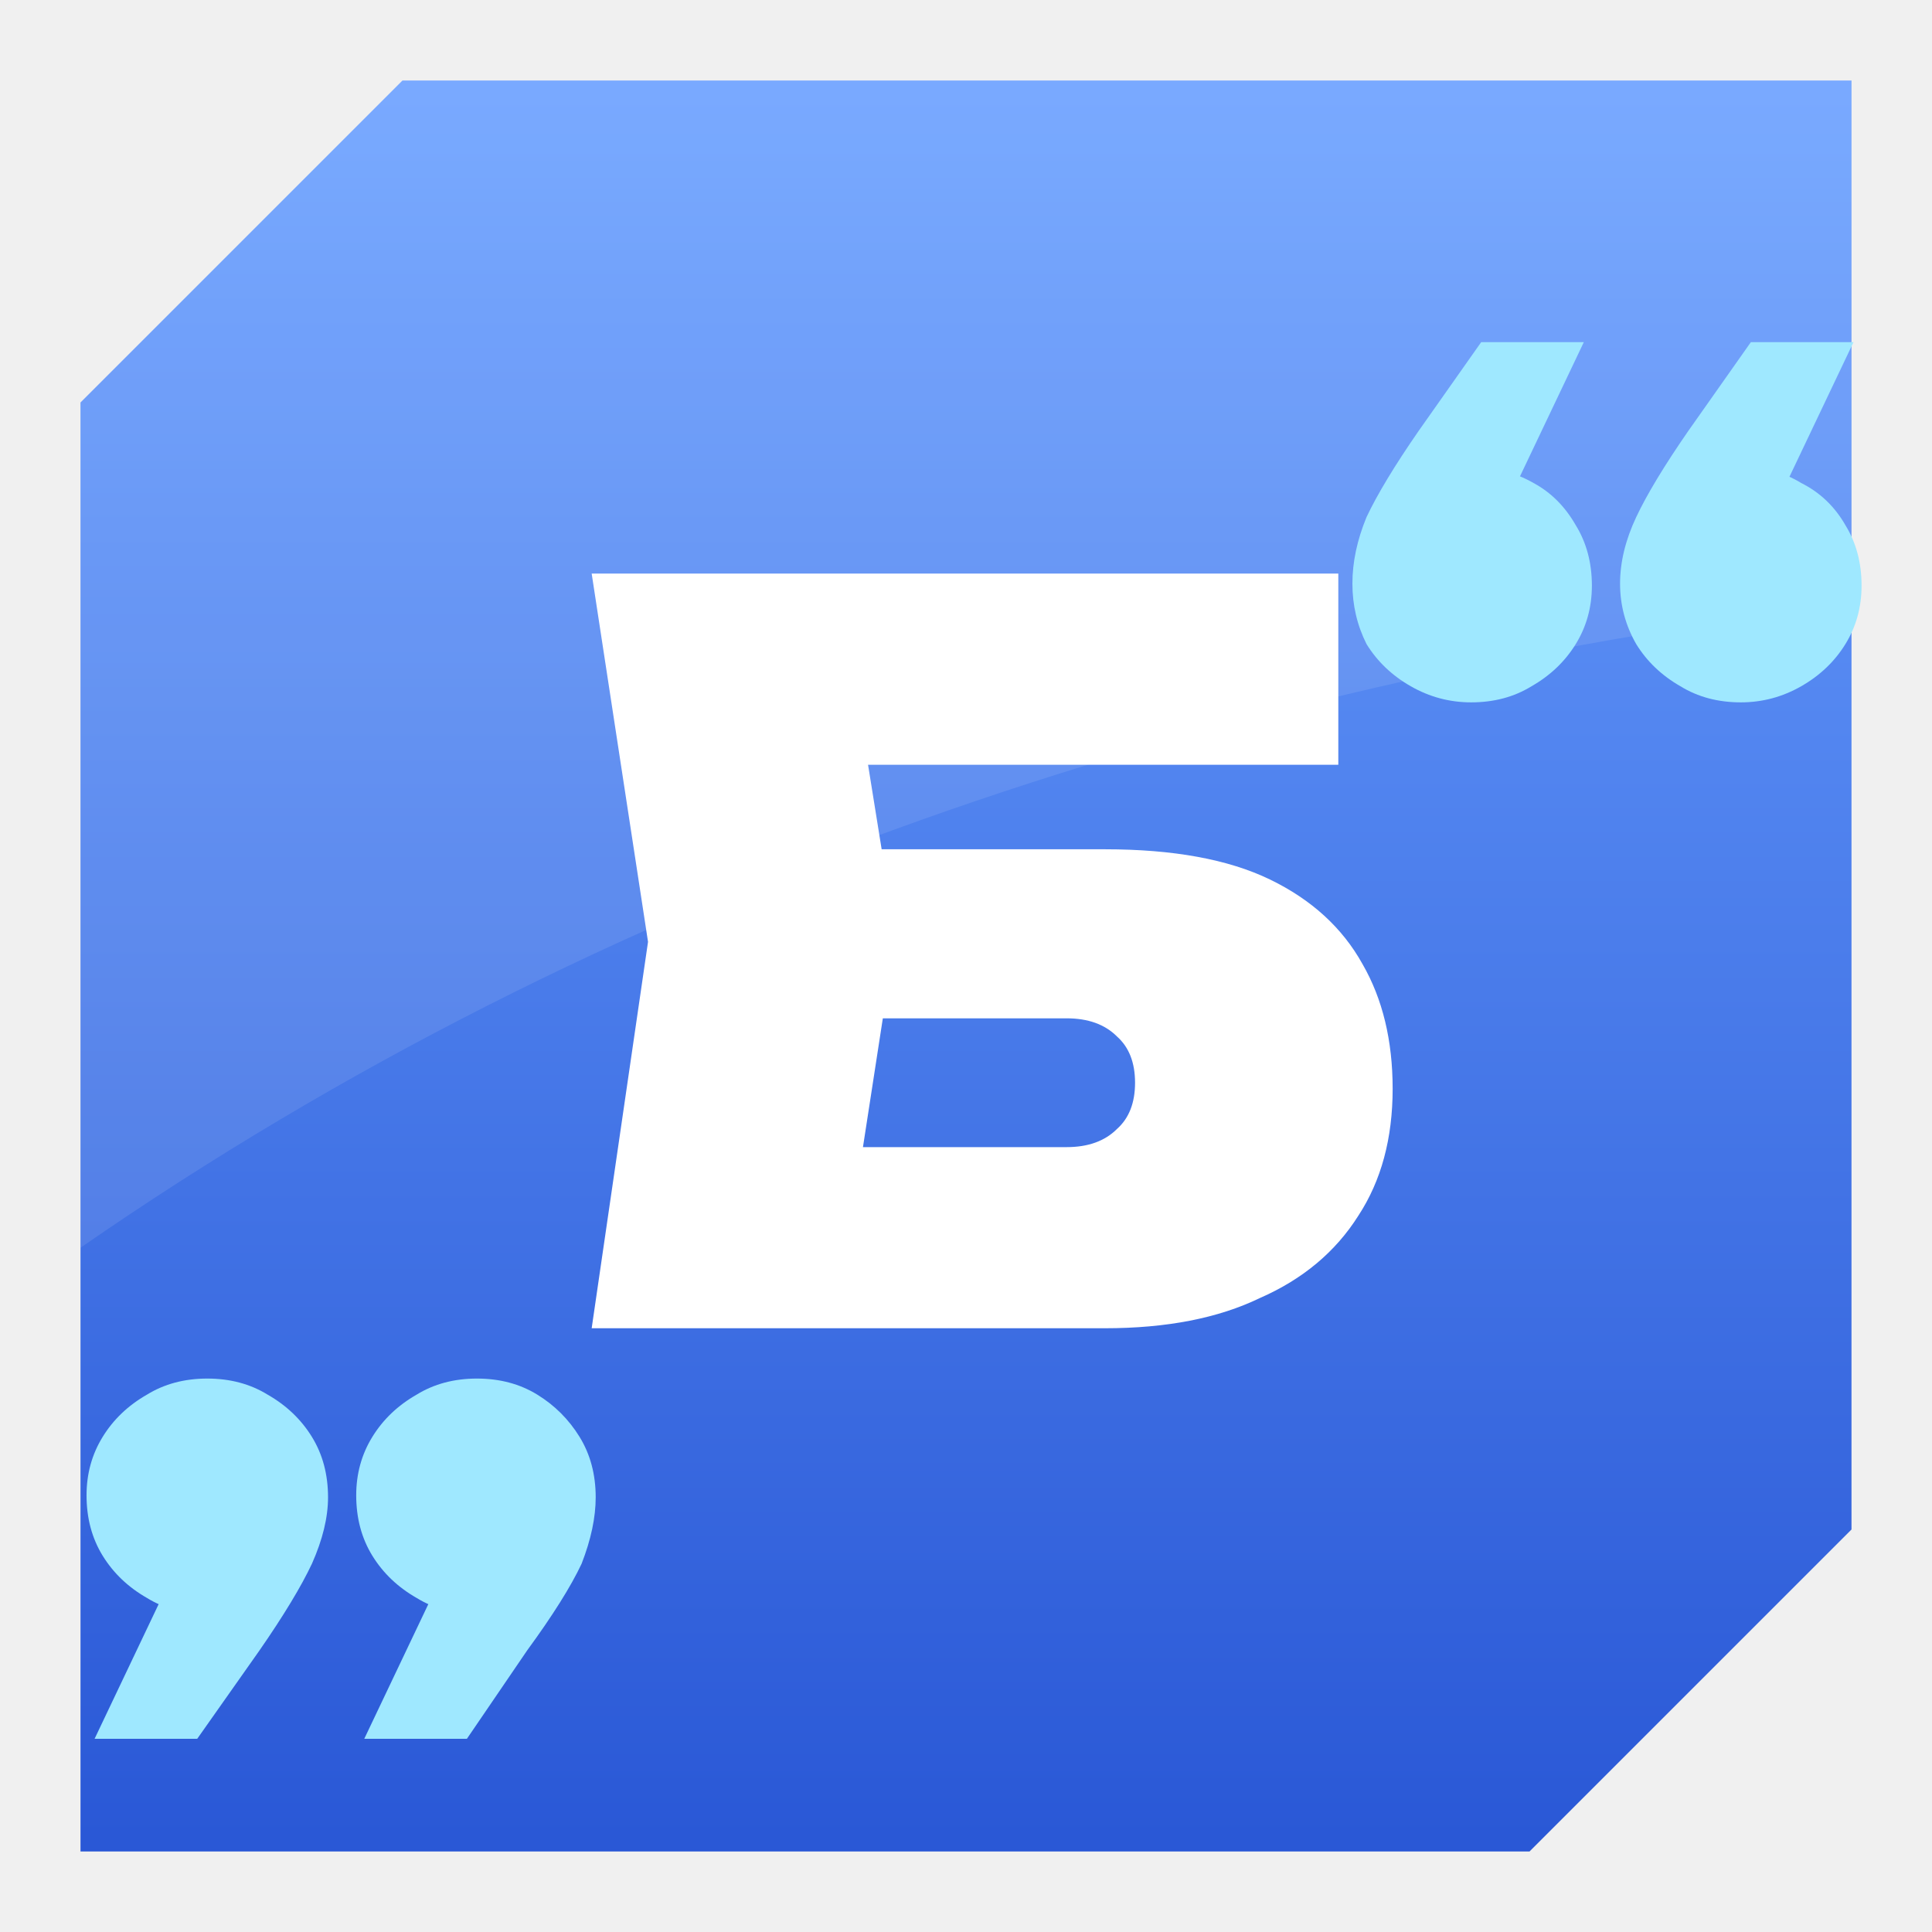
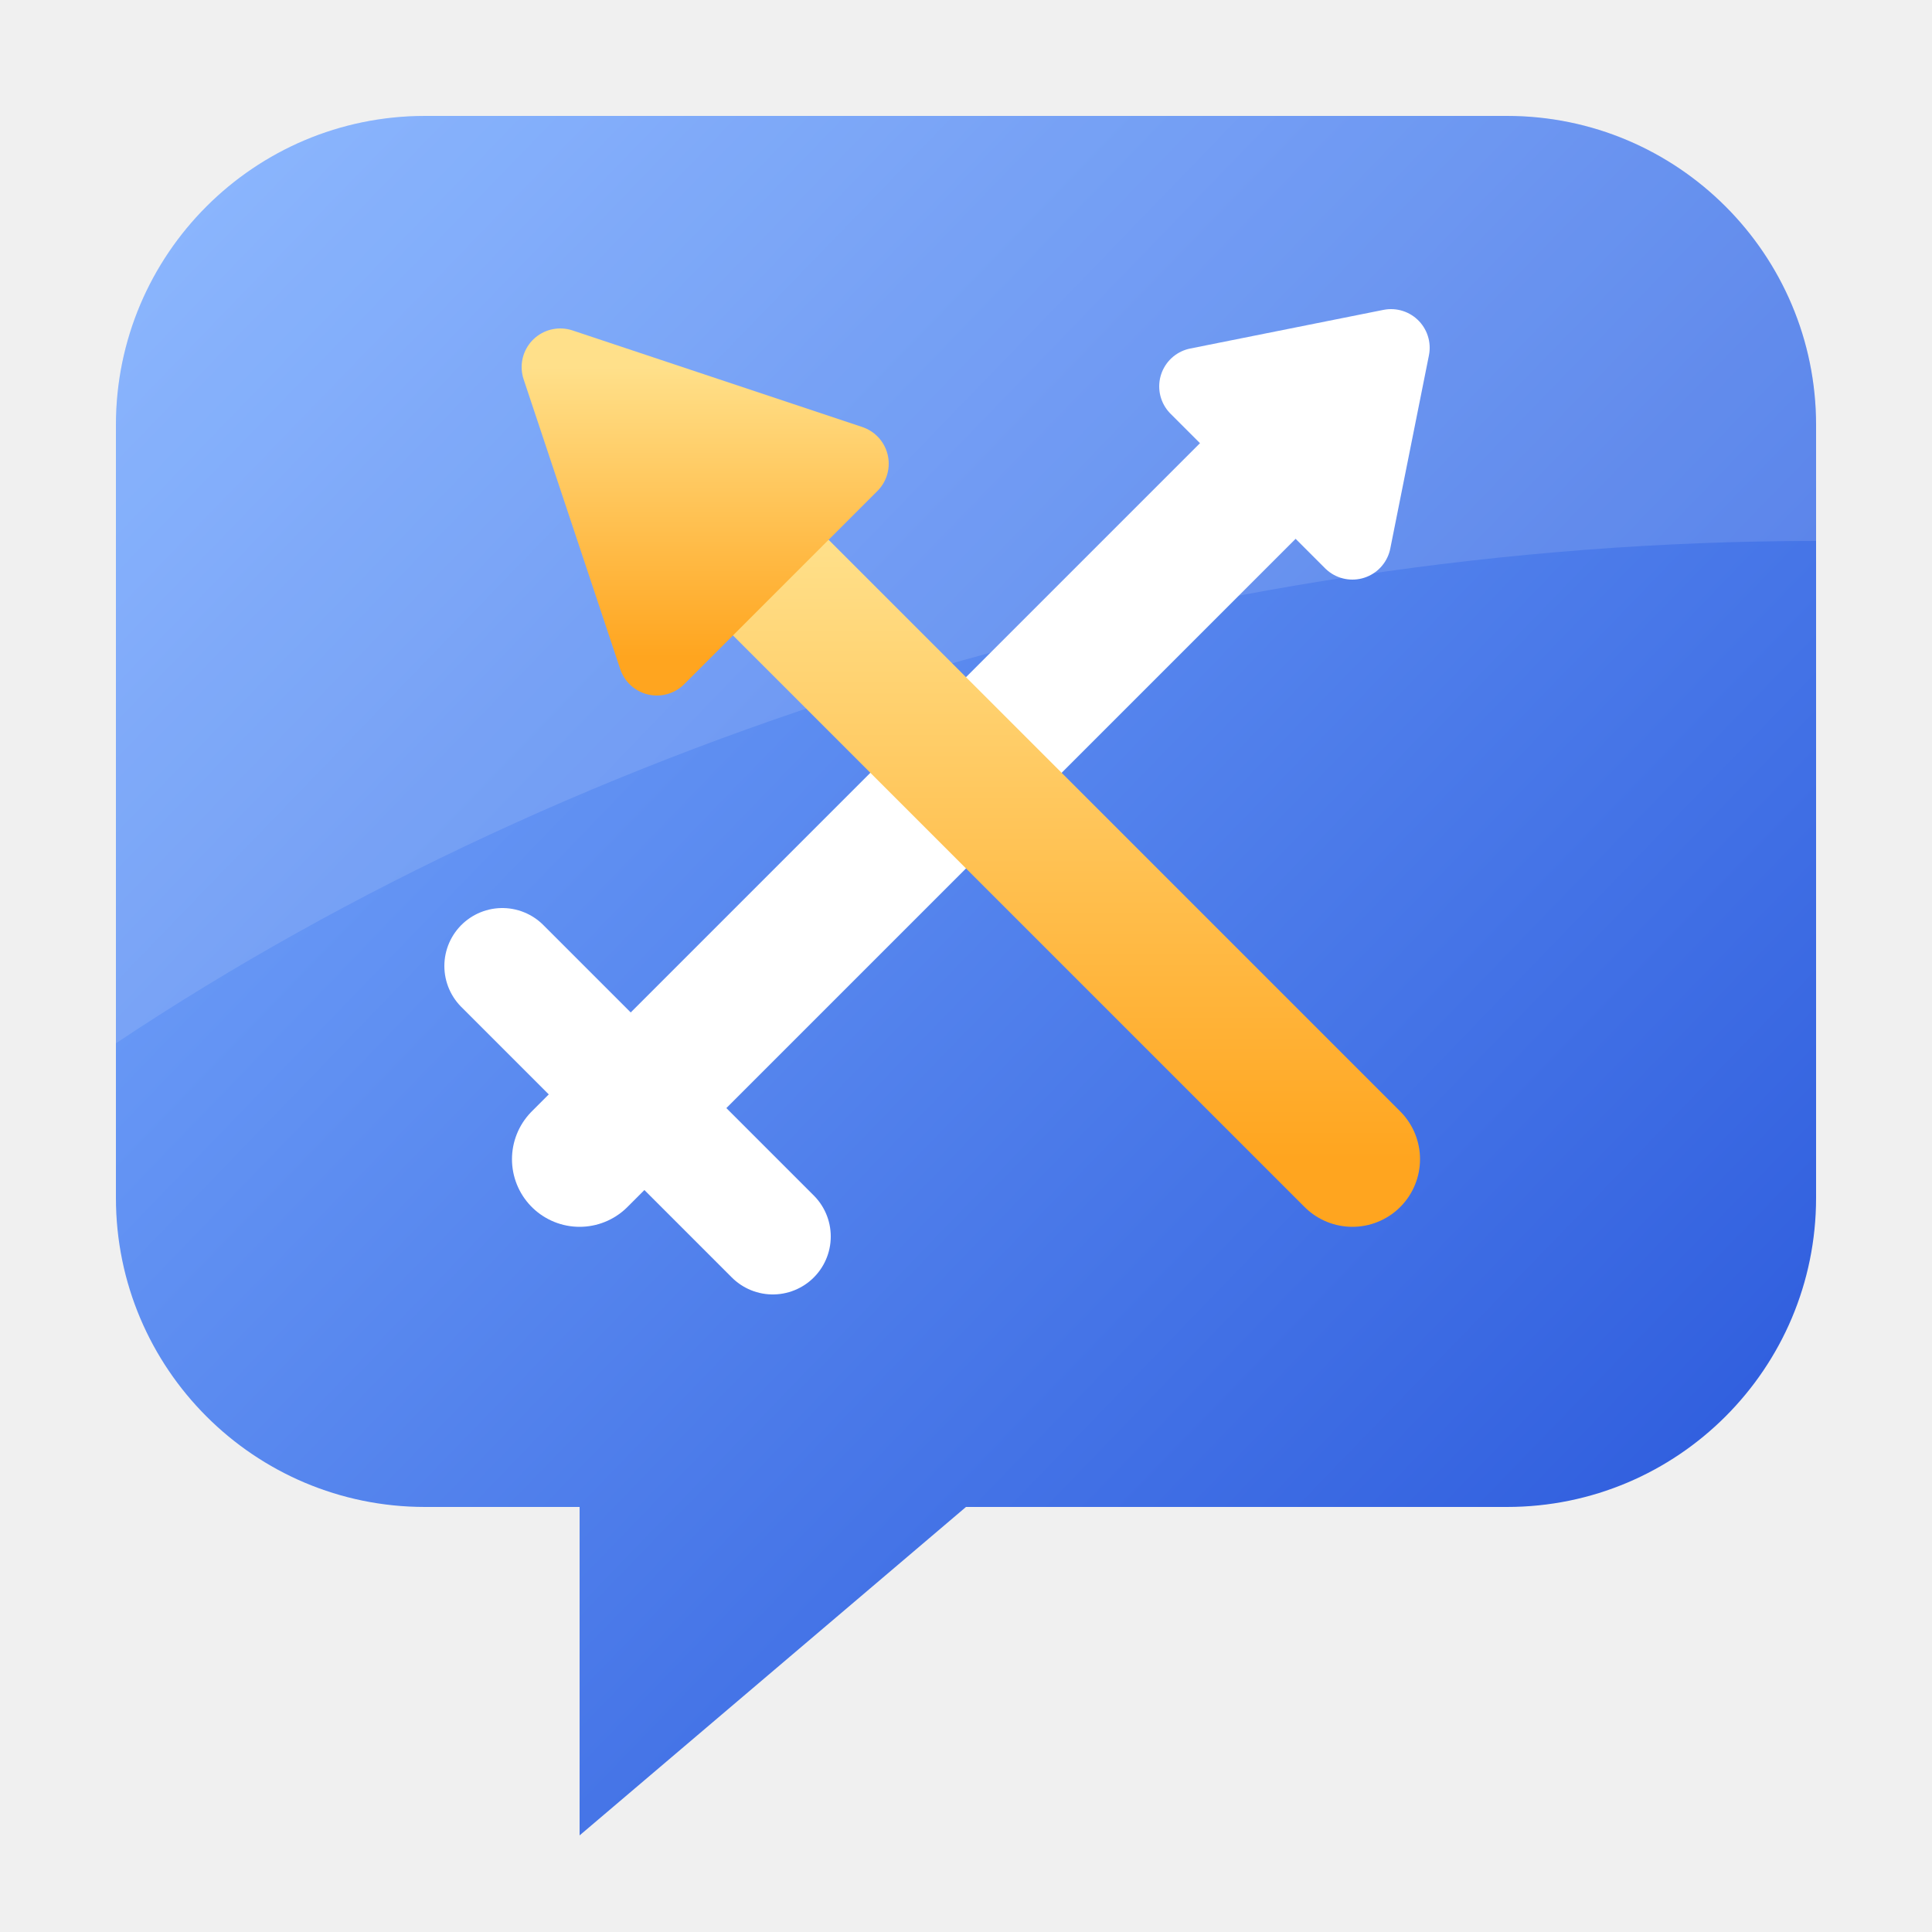
- <svg xmlns="http://www.w3.org/2000/svg" viewBox="0 0 96 96">
+ <svg xmlns="http://www.w3.org/2000/svg" viewBox="0 0 100 100">
  <defs>
-     <linearGradient id="bm-g" x1="0" y1="0" x2="0" y2="1">
-       <stop offset="0" stop-color="#6aa0ff" />
-       <stop offset="1" stop-color="#2a58d6" />
+     <linearGradient id="bm-g" x1="0" y1="0" x2="1" y2="1">
+       <stop offset="0" stop-color="#7fb0ff" />
+       <stop offset="1" stop-color="#2452d9" />
+     </linearGradient>
+     <linearGradient id="bm-y" x1="0" y1="0" x2="0" y2="1">
+       <stop offset="0" stop-color="#ffe08a" />
+       <stop offset="1" stop-color="#ffa51f" />
    </linearGradient>
  </defs>
-   <path d="M20 4H92V76L76 92H4V20Z" fill="url(#bm-g)" />
-   <path d="M20 4H92V30C60 34 30 44 4 62V20Z" fill="#fff" opacity=".1" />
-   <path d="M4.7 86.4 9.6 76.1 10.3 80.2Q8.6 80.2 7.3 79.4Q5.9 78.6 5.1 77.3Q4.3 76 4.3 74.3Q4.3 72.7 5.1 71.4Q5.9 70.1 7.3 69.3Q8.6 68.5 10.3 68.5Q12 68.5 13.3 69.3Q14.7 70.1 15.5 71.4Q16.3 72.7 16.3 74.4Q16.3 75.9 15.5 77.7Q14.7 79.4 12.9 82L9.8 86.4ZM18.1 86.4 23 76.1 23.7 80.2Q22 80.2 20.7 79.4Q19.3 78.6 18.5 77.3Q17.7 76 17.7 74.3Q17.7 72.7 18.5 71.4Q19.3 70.1 20.7 69.3Q22 68.5 23.7 68.5Q25.4 68.5 26.7 69.3Q28 70.1 28.8 71.4Q29.6 72.7 29.6 74.4Q29.6 75.9 28.9 77.7Q28.1 79.4 26.2 82L23.2 86.4Z" fill="#9fe8ff" />
-   <path d="M38.9 42.2H54.9Q60 42.2 63.1 43.7Q66.2 45.2 67.7 47.9Q69.2 50.5 69.2 54.1Q69.2 57.8 67.5 60.4Q65.8 63.1 62.6 64.5Q59.5 66 54.9 66H29.4L32.2 46.8L29.4 28.5H66.5V38H37.4L42.2 32.2L44.5 46.5L42 62.7L37.1 57H53Q54.6 57 55.5 56.1Q56.4 55.3 56.4 53.8Q56.4 52.3 55.5 51.5Q54.6 50.6 53 50.6H38.9Z" fill="#fff" />
-   <path d="M92.1 17 87.2 27.3 86.5 23.2Q88.2 23.2 89.5 24Q90.9 24.7 91.7 26.1Q92.5 27.4 92.5 29.1Q92.5 30.7 91.7 32Q90.9 33.3 89.5 34.1Q88.1 34.9 86.5 34.9Q84.8 34.9 83.5 34.1Q82.1 33.3 81.3 32Q80.5 30.6 80.5 29Q80.5 27.4 81.3 25.7Q82.1 24 83.9 21.4L87 17ZM78.7 17 73.8 27.3 73.1 23.2Q74.8 23.2 76.2 24Q77.5 24.7 78.3 26.1Q79.1 27.4 79.1 29.1Q79.1 30.7 78.3 32Q77.5 33.3 76.1 34.1Q74.8 34.9 73.1 34.9Q71.5 34.9 70.1 34.1Q68.7 33.3 67.9 32Q67.2 30.6 67.2 29Q67.2 27.4 67.9 25.7Q68.7 24 70.5 21.4L73.6 17Z" fill="#9fe8ff" />
+   <path d="M22 6H78A16 16 0 0 1 94 22V62A16 16 0 0 1 78 78H50L30 95V78H22A16 16 0 0 1 6 62V22A16 16 0 0 1 22 6Z" fill="url(#bm-g)" />
+   <path d="M6 30V22A16 16 0 0 1 22 6H78A16 16 0 0 1 94 22V28C62 28 30 38 6 54Z" fill="#fff" opacity=".12" />
+   <g stroke-linecap="round" stroke-linejoin="round">
+     <path d="M30 60 66 24" stroke="#fff" stroke-width="7" />
+     <path d="M26 50 40 64" stroke="#fff" stroke-width="6" />
+     <path d="M62 20 72 18 70 28Z" fill="#fff" stroke="#fff" stroke-width="4" />
+     <path d="M70 60 38 28" stroke="url(#bm-y)" stroke-width="7" />
+     <path d="M29 19 44 24 34 34Z" fill="url(#bm-y)" stroke="url(#bm-y)" stroke-width="4" />
+   </g>
</svg>
